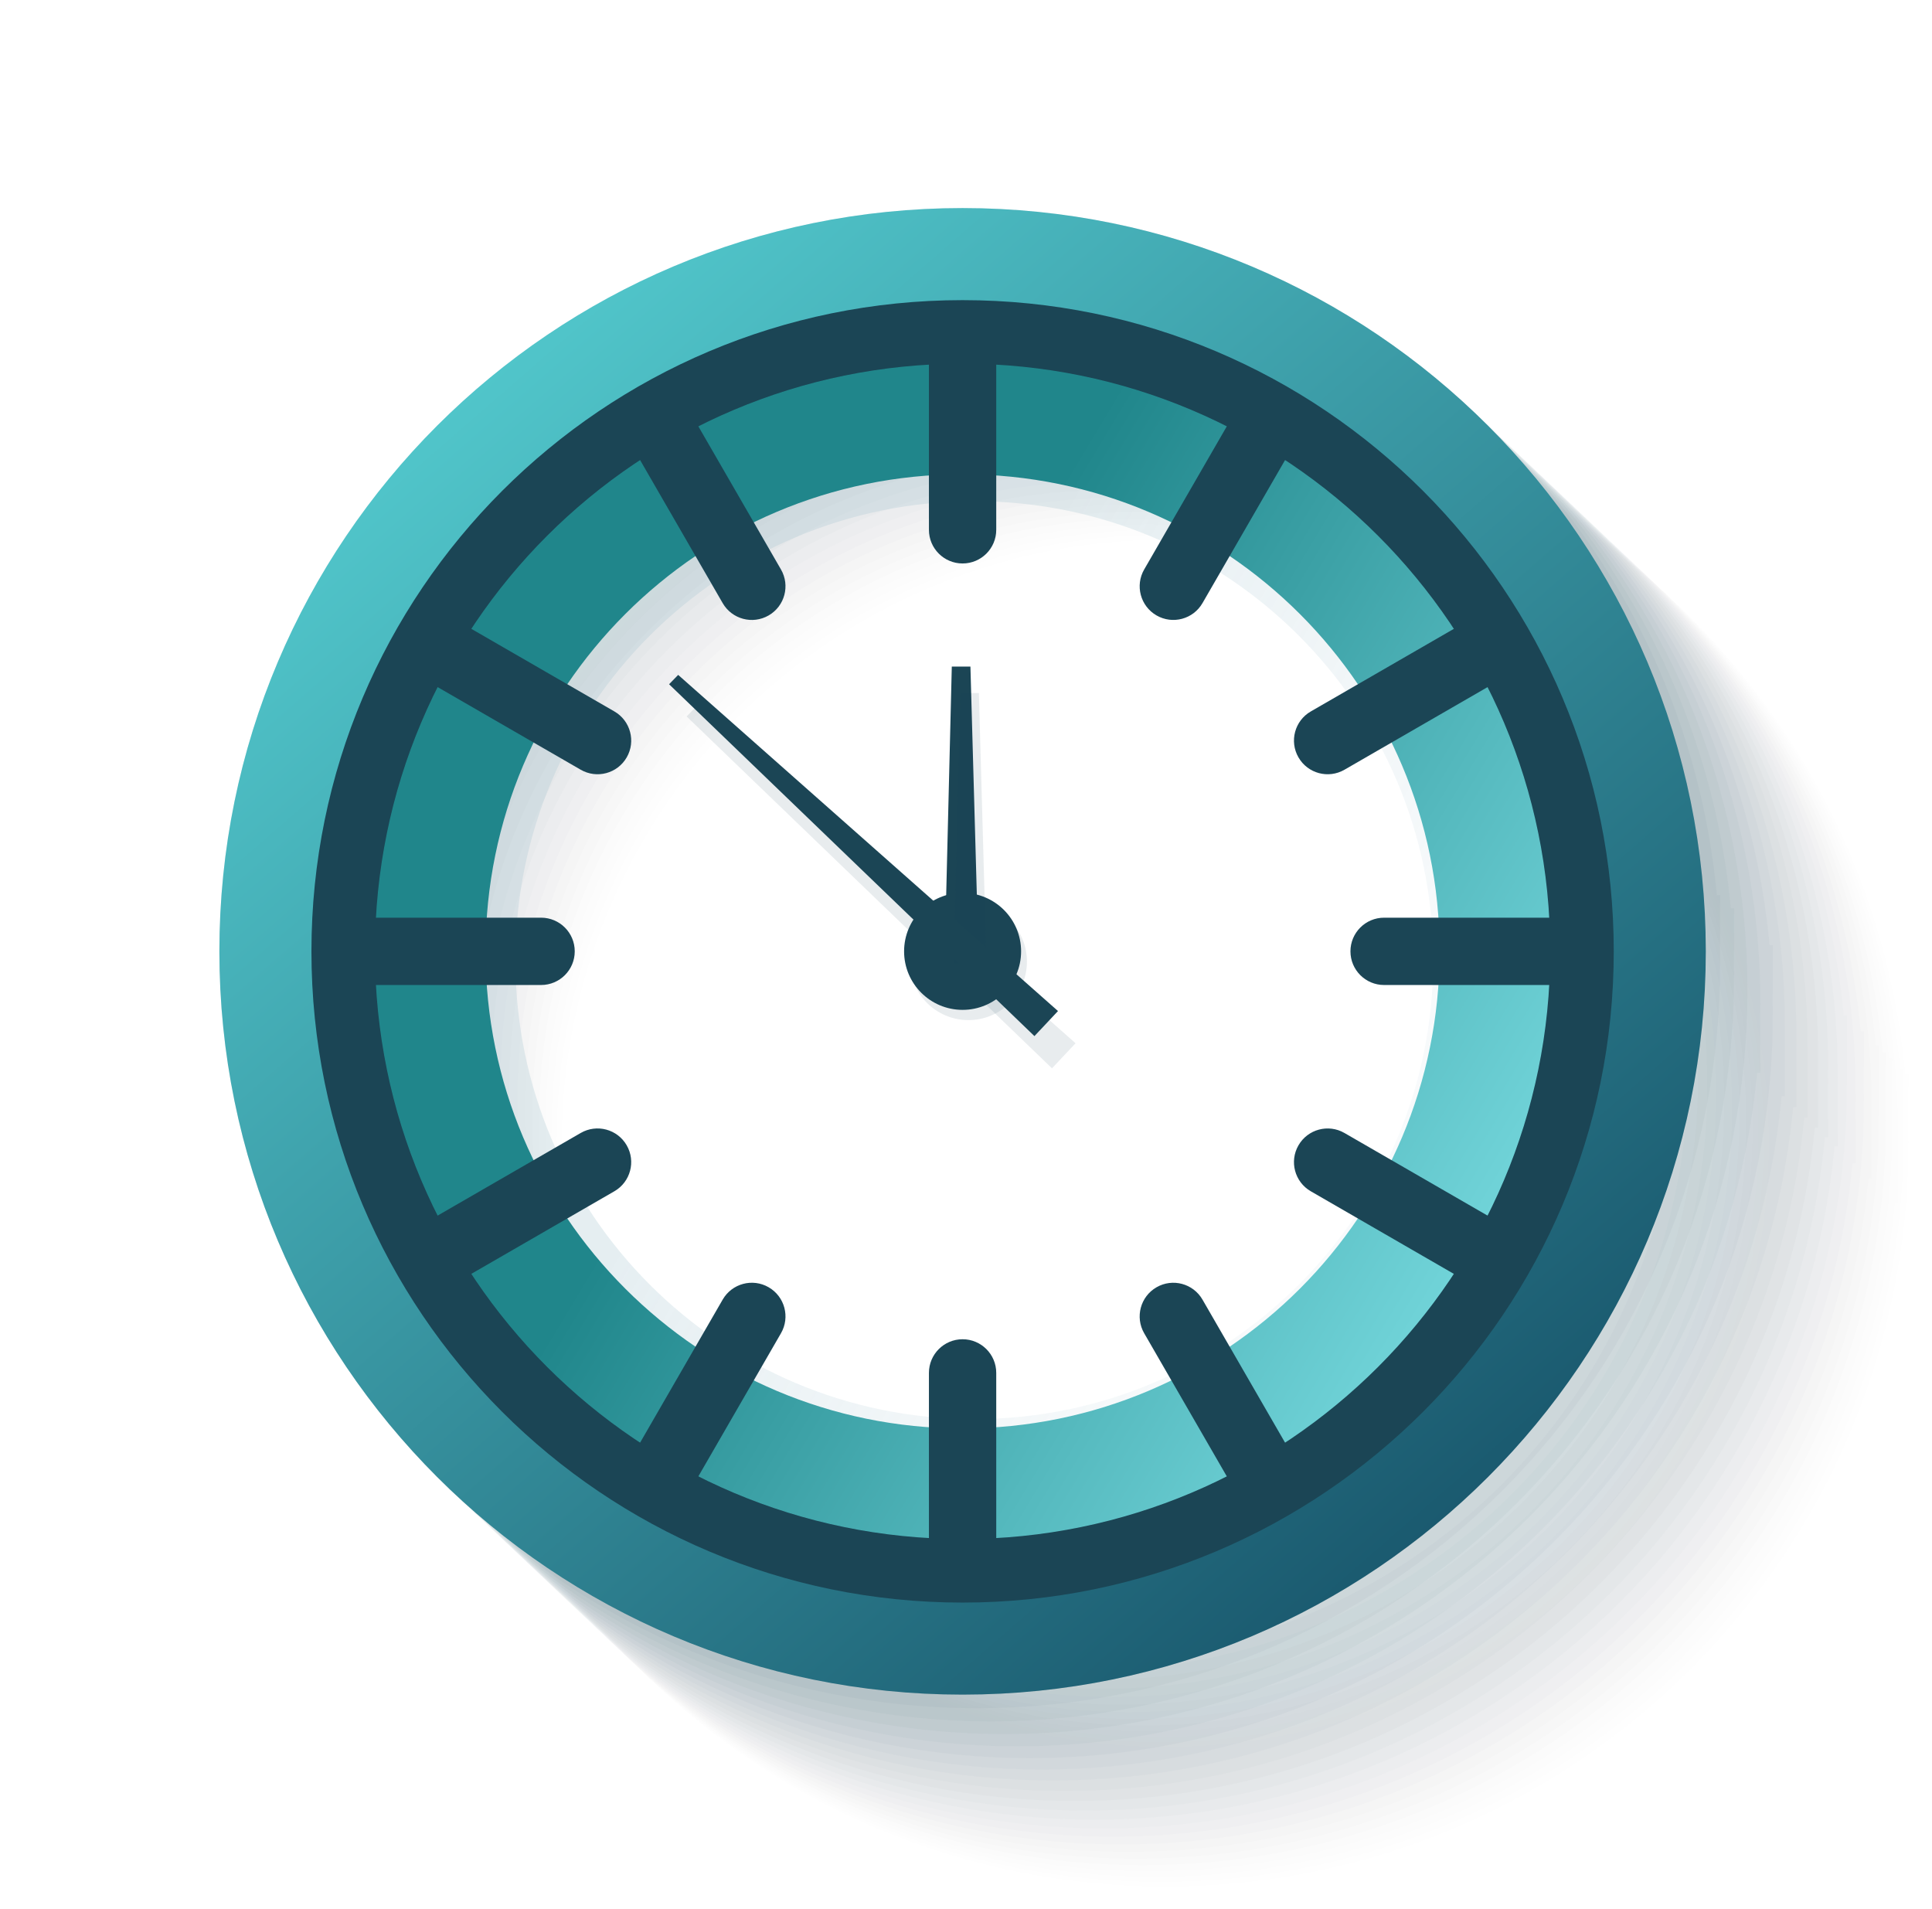
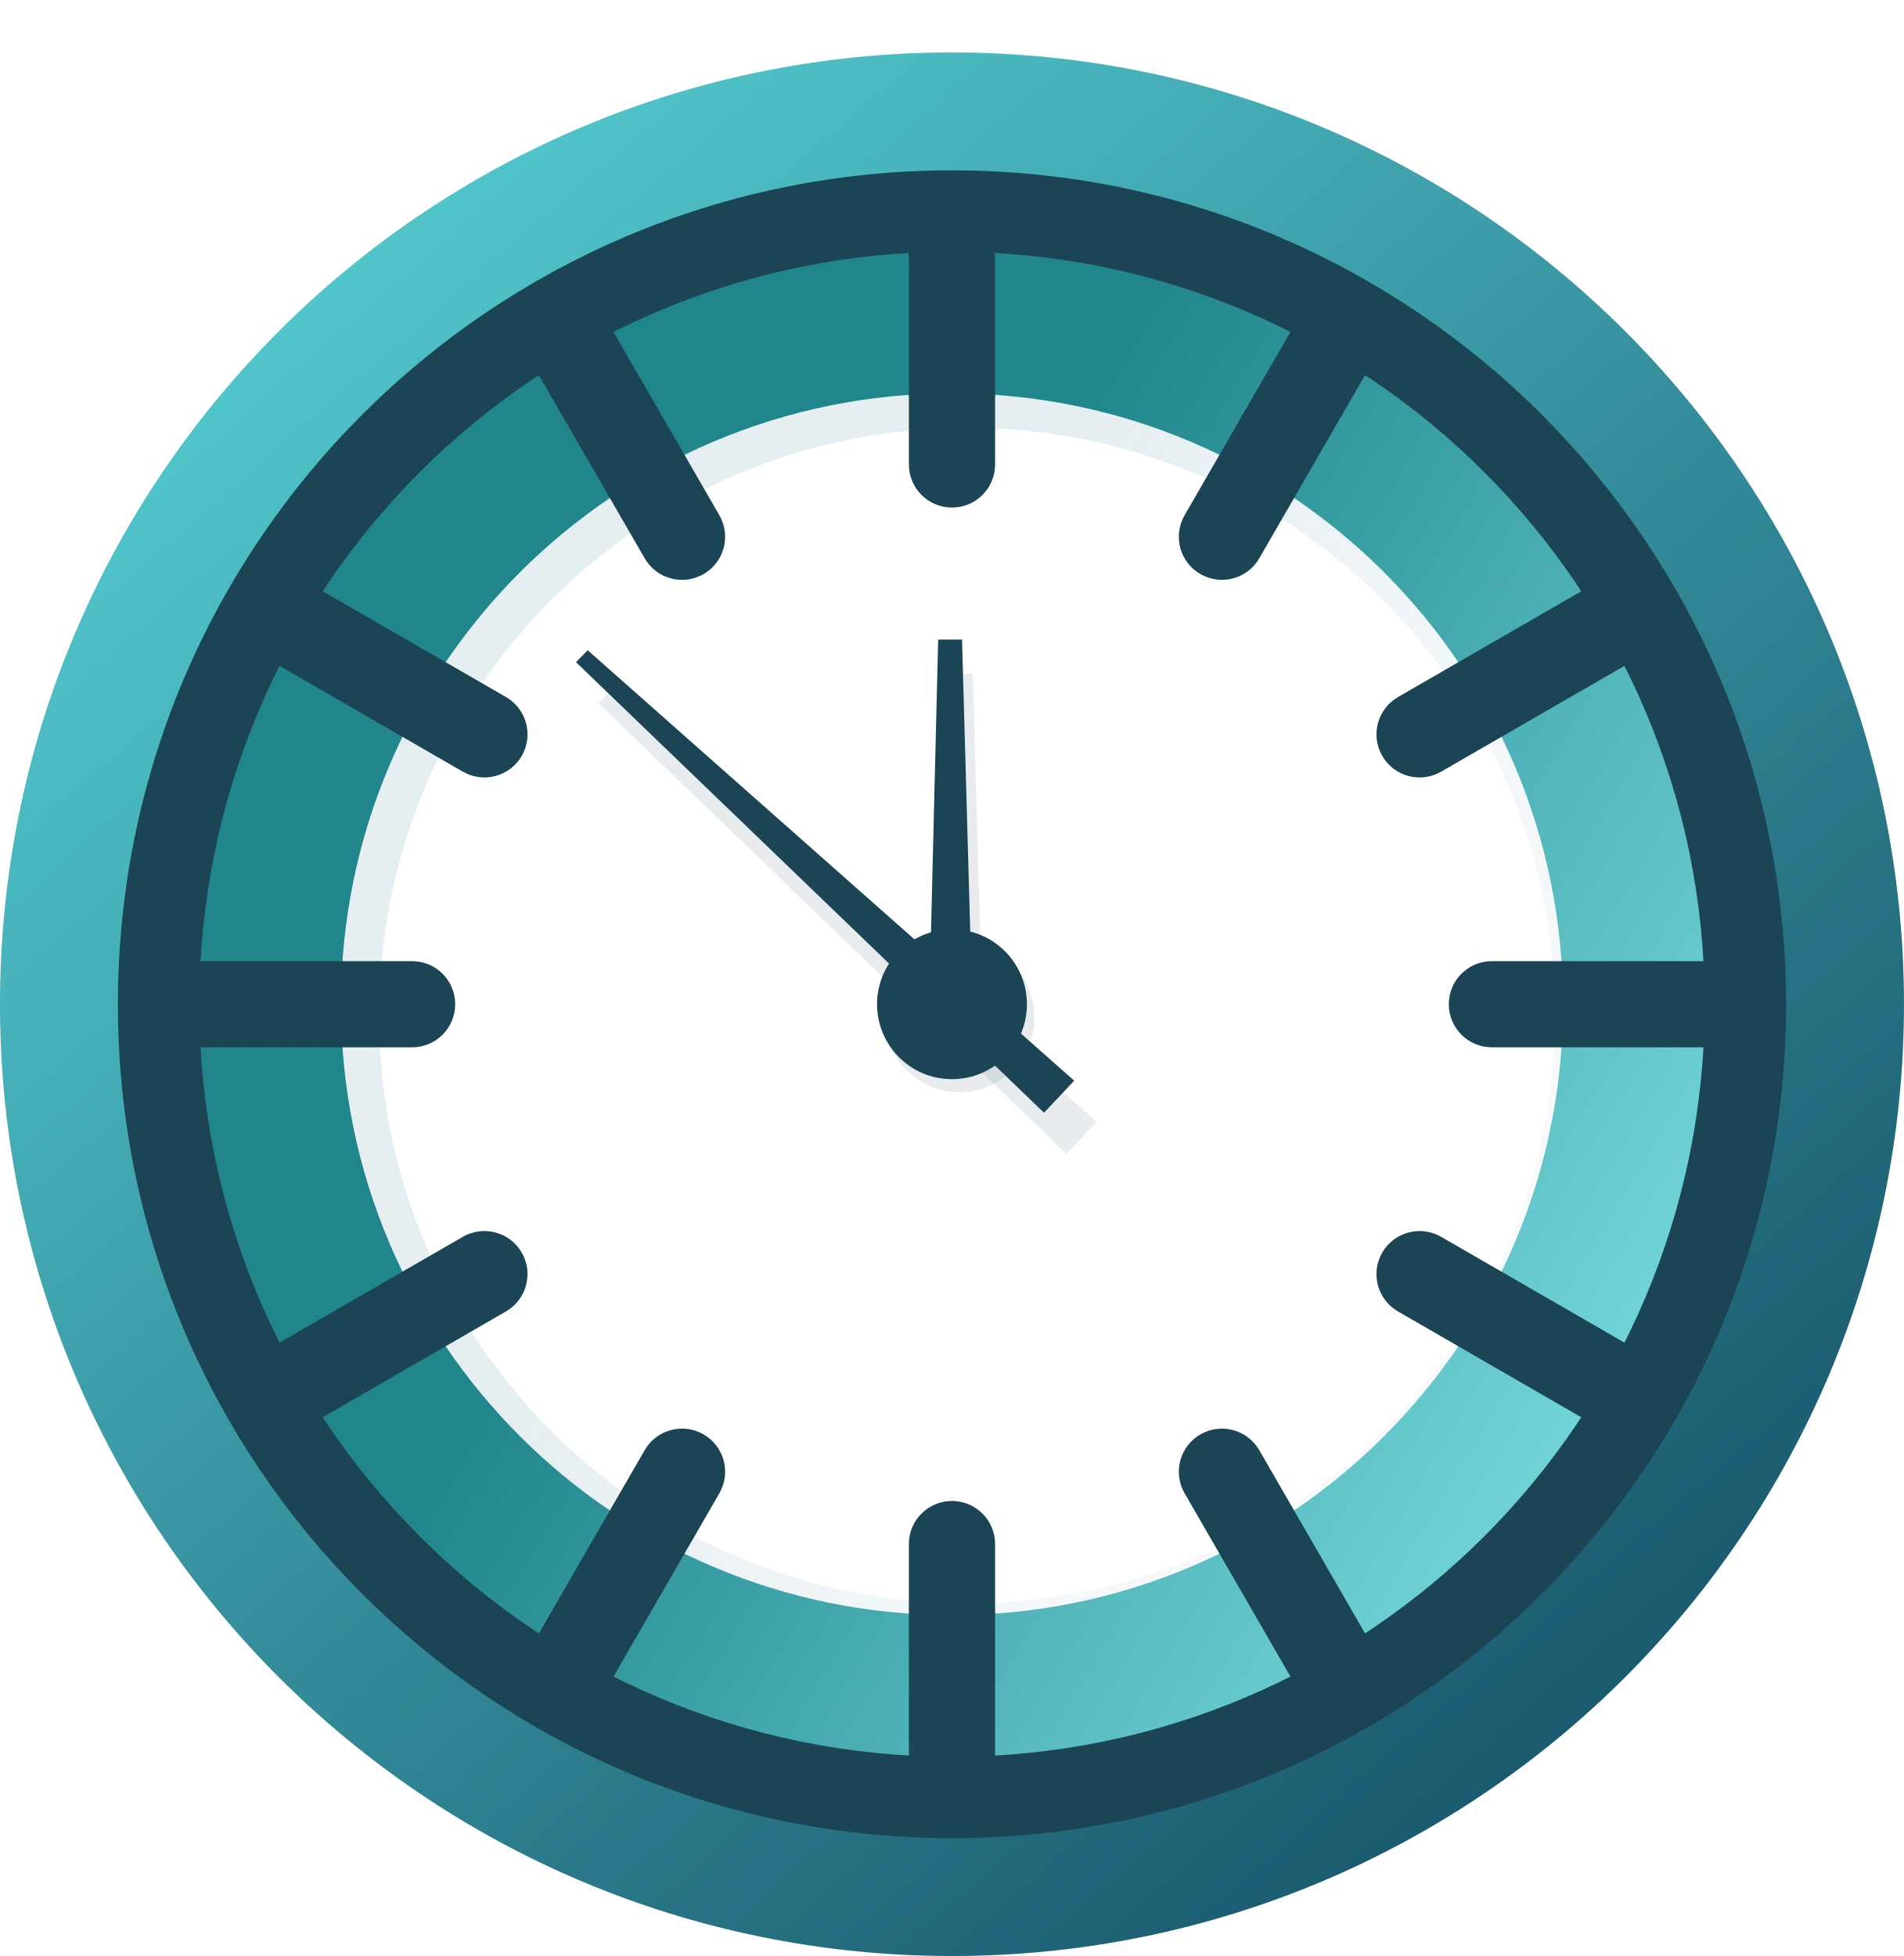
- <svg xmlns="http://www.w3.org/2000/svg" xmlns:xlink="http://www.w3.org/1999/xlink" width="87.346mm" height="86.293mm" viewBox="0 0 87.346 86.293" version="1.1" id="svg1" xml:space="preserve">
+ <svg xmlns="http://www.w3.org/2000/svg" xmlns:xlink="http://www.w3.org/1999/xlink" width="67.2mm" height="69.052mm" viewBox="0 0 67.2 69.052" version="1.1" id="svg1" xml:space="preserve">
  <defs id="defs1">
    <linearGradient id="linearGradient7065">
      <stop style="stop-color:#cedee7;stop-opacity:0.1;" offset="0" id="stop7064" />
      <stop style="stop-color:#aac8d3;stop-opacity:0.3;" offset="0.634" id="stop7065" />
    </linearGradient>
    <linearGradient id="linearGradient7043">
      <stop style="stop-color:#70d3d8;stop-opacity:1;" offset="0" id="stop7043" />
      <stop style="stop-color:#20868b;stop-opacity:1;" offset="0.634" id="stop7044" />
    </linearGradient>
    <linearGradient id="linearGradient7041">
      <stop style="stop-color:#18556b;stop-opacity:1;" offset="0" id="stop7041" />
      <stop style="stop-color:#53cace;stop-opacity:1;" offset="1" id="stop7042" />
    </linearGradient>
    <linearGradient xlink:href="#linearGradient7041" id="linearGradient7042" x1="127.244" y1="174.956" x2="81.384" y2="122.201" gradientUnits="userSpaceOnUse" gradientTransform="matrix(1.052339,0,0,1.052339,-22.10185,42.6647)" />
    <linearGradient xlink:href="#linearGradient7043" id="linearGradient7044" x1="110.444" y1="212.702" x2="64.9" y2="185.337" gradientUnits="userSpaceOnUse" />
    <linearGradient xlink:href="#linearGradient7065" id="linearGradient7064" gradientUnits="userSpaceOnUse" x1="110.444" y1="212.702" x2="64.9" y2="185.337" gradientTransform="matrix(0.9620182,0,0,0.9620182,3.859095,7.956006)" />
  </defs>
-   <g id="layer1" transform="translate(-44.15293,-156.0131)">
+   <g id="layer1" transform="translate(-54.07144,-163.5674)">
    <circle style="display:inline;fill:#1b4555;fill-opacity:0.1;stroke:none;stroke-width:5;stroke-dasharray:none;stroke-opacity:1" id="circle7109" cx="87.936" cy="199.483" r="2.645" />
    <path style="display:inline;fill:#1b4555;fill-opacity:1;stroke:none;stroke-width:5;stroke-dasharray:none;stroke-opacity:1" d="m 86.884,198.358 0.3,-12.212 h 0.842 l 0.343,12.212 z" id="path7110" />
    <path style="display:inline;fill:#1b4555;fill-opacity:0.1;stroke:none;stroke-width:6.368;stroke-dasharray:none;stroke-opacity:1" d="m 92.779,203.174 -1.065,1.133 -16.518,-15.906 0.411,-0.423 z" id="path7109" />
-     <g id="g7681">
-       <path d="m 128.342,208.706 c 0,8.405 -3.407,16.015 -8.915,21.524 -5.507,5.509 -13.117,8.917 -21.522,8.919 h -0.006 c -8.072,0 -15.814,-3.206 -21.522,-8.912 l -0.004,-0.005 c -5.708,-5.707 -8.915,-13.448 -8.917,-21.52 v -0.006 c 0,-8.074 3.207,-15.818 8.917,-21.527 5.709,-5.709 13.453,-8.916 21.527,-8.916 h 8e-4 c 16.813,0 30.442,13.63 30.442,30.443 z" style="fill:none;fill-opacity:0;stroke:#1b4555;stroke-width:6.314px;stroke-opacity:0" id="path7650" />
-       <path d="m 128.331,208.696 c 0,8.405 -3.406,16.015 -8.914,21.524 -5.508,5.509 -13.118,8.917 -21.523,8.919 h -0.006 c -8.072,0 -15.813,-3.206 -21.522,-8.913 l -0.004,-0.004 c -5.708,-5.708 -8.915,-13.448 -8.917,-21.52 v -0.006 c 0,-8.075 3.208,-15.818 8.917,-21.527 5.709,-5.709 13.452,-8.916 21.526,-8.916 h 8e-4 c 16.813,0 30.442,13.63 30.442,30.443 z" style="fill:none;fill-opacity:0;stroke:#1b4555;stroke-width:6.314px;stroke-opacity:4.16475e-05" id="path7651" />
-       <path d="m 128.299,208.666 c 0,8.404 -3.405,16.014 -8.914,21.524 -5.509,5.51 -13.119,8.917 -21.523,8.919 h -0.006 c -8.072,0 -15.814,-3.206 -21.522,-8.913 l -0.004,-0.004 c -5.708,-5.708 -8.915,-13.449 -8.916,-21.521 v -0.006 c 0,-8.075 3.208,-15.818 8.917,-21.526 5.708,-5.708 13.451,-8.917 21.526,-8.917 h 8e-4 c 16.813,0.001 30.442,13.63 30.442,30.444 z" style="fill:none;fill-opacity:0;stroke:#1b4555;stroke-width:6.314px;stroke-opacity:0" id="path7652" />
-       <path d="m 128.246,208.615 c 0,8.403 -3.405,16.014 -8.914,21.525 -5.51,5.51 -13.121,8.917 -21.523,8.918 H 97.803 c -8.072,0 -15.813,-3.206 -21.522,-8.912 l -0.004,-0.004 c -5.708,-5.708 -8.915,-13.449 -8.916,-21.521 v -0.006 c 0,-8.077 3.209,-15.819 8.917,-21.526 5.707,-5.708 13.449,-8.917 21.526,-8.917 h 8e-4 c 16.813,0 30.442,13.63 30.442,30.443 z" style="fill:none;fill-opacity:0;stroke:#1b4555;stroke-width:6.314px;stroke-opacity:0" id="path7653" />
-       <path d="m 128.172,208.545 c 0,8.4 -3.404,16.012 -8.915,21.524 -5.511,5.512 -13.123,8.917 -21.522,8.919 h -0.006 c -8.072,0 -15.814,-3.206 -21.522,-8.913 l -0.004,-0.004 c -5.708,-5.708 -8.915,-13.449 -8.916,-21.521 v -0.006 c 0,-8.079 3.211,-15.82 8.917,-21.526 5.706,-5.706 13.447,-8.917 21.526,-8.917 h 8e-4 c 16.813,0.001 30.443,13.631 30.443,30.444 z" style="fill:none;fill-opacity:0;stroke:#1b4555;stroke-width:6.314px;stroke-opacity:0.001" id="path7654" />
-       <path d="m 128.076,208.454 c 0,8.397 -3.401,16.01 -8.915,21.524 -5.513,5.515 -13.126,8.917 -21.522,8.919 h -0.006 c -8.072,0 -15.814,-3.206 -21.522,-8.913 l -0.004,-0.004 c -5.708,-5.708 -8.915,-13.449 -8.916,-21.52 v -0.006 c 0,-8.083 3.213,-15.823 8.917,-21.527 5.704,-5.704 13.444,-8.916 21.526,-8.916 h 8e-4 c 16.813,0 30.442,13.63 30.442,30.443 z" style="fill:none;fill-opacity:0;stroke:#1b4555;stroke-width:6.314px;stroke-opacity:0.001" id="path7655" />
-       <path d="m 127.959,208.343 c 0,8.393 -3.399,16.008 -8.915,21.525 -5.515,5.516 -13.129,8.917 -21.522,8.918 h -0.006 c -8.072,0 -15.813,-3.206 -21.522,-8.912 l -0.004,-0.005 c -5.708,-5.707 -8.915,-13.448 -8.916,-21.52 v -0.006 c 1e-4,-8.087 3.215,-15.825 8.917,-21.527 5.702,-5.701 13.44,-8.916 21.526,-8.916 h 7e-4 c 16.812,0 30.442,13.63 30.442,30.443 z" style="fill:none;fill-opacity:0;stroke:#1b4555;stroke-width:6.314px;stroke-opacity:0.001" id="path7656" />
-       <path d="m 127.821,208.212 c 0,8.389 -3.397,16.005 -8.915,21.525 -5.518,5.519 -13.134,8.916 -21.523,8.918 h -0.006 c -8.072,0 -15.813,-3.206 -21.522,-8.913 l -0.004,-0.004 c -5.708,-5.708 -8.915,-13.449 -8.916,-21.52 v -0.006 c 0,-8.091 3.218,-15.828 8.917,-21.527 5.699,-5.699 13.435,-8.916 21.526,-8.916 h 7e-4 c 16.813,0 30.443,13.63 30.443,30.443 z" style="fill:none;fill-opacity:0;stroke:#1b4555;stroke-width:6.314px;stroke-opacity:0.002" id="path7657" />
-       <path d="m 127.661,208.061 c 0,8.383 -3.393,16.002 -8.915,21.524 -5.521,5.523 -13.139,8.917 -21.523,8.919 h -0.006 c -8.072,0 -15.813,-3.206 -21.522,-8.913 l -0.004,-0.004 c -5.708,-5.708 -8.915,-13.449 -8.916,-21.521 v -0.006 c 10e-5,-8.096 3.221,-15.83 8.917,-21.526 5.696,-5.696 13.43,-8.916 21.526,-8.916 h 7e-4 c 16.812,0 30.442,13.63 30.442,30.443 z" style="fill:none;fill-opacity:0;stroke:#1b4555;stroke-width:6.314px;stroke-opacity:0.003" id="path7658" />
-       <path d="m 127.48,207.889 c 0,8.378 -3.39,15.999 -8.915,21.525 -5.525,5.526 -13.145,8.917 -21.523,8.919 h -0.006 c -8.072,-0.001 -15.814,-3.207 -21.522,-8.913 l -0.004,-0.004 c -5.708,-5.708 -8.915,-13.449 -8.916,-21.521 v -0.006 c 1e-4,-8.102 3.224,-15.834 8.917,-21.526 5.692,-5.693 13.424,-8.917 21.526,-8.917 h 7e-4 c 16.813,0.001 30.442,13.63 30.442,30.443 z" style="fill:none;fill-opacity:0;stroke:#1b4555;stroke-width:6.314px;stroke-opacity:0.003" id="path7659" />
-       <path d="m 127.278,207.698 c 0,8.371 -3.386,15.995 -8.915,21.525 -5.529,5.529 -13.152,8.917 -21.523,8.918 H 96.834 c -8.072,0 -15.813,-3.206 -21.522,-8.913 l -0.004,-0.004 C 69.6,223.516 66.393,215.775 66.391,207.703 v -0.006 c 2e-4,-8.108 3.228,-15.838 8.917,-21.526 5.688,-5.688 13.418,-8.916 21.526,-8.916 h 6e-4 c 16.813,0 30.443,13.63 30.443,30.443 z" style="fill:none;fill-opacity:0;stroke:#1b4555;stroke-width:6.314px;stroke-opacity:0.004" id="path7660" />
-       <path d="m 127.054,207.486 c 0,8.364 -3.381,15.991 -8.915,21.525 -5.533,5.534 -13.159,8.917 -21.523,8.918 h -0.006 c -8.072,0 -15.813,-3.206 -21.522,-8.913 l -0.004,-0.004 c -5.708,-5.708 -8.915,-13.449 -8.916,-21.521 v -0.006 c 2e-4,-8.115 3.233,-15.842 8.917,-21.526 5.684,-5.683 13.411,-8.916 21.526,-8.916 h 6e-4 c 16.813,0 30.442,13.63 30.442,30.443 z" style="fill:none;fill-opacity:0;stroke:#1b4555;stroke-width:6.314px;stroke-opacity:0.005" id="path7661" />
-       <path d="m 126.81,207.254 c 0,8.356 -3.377,15.986 -8.915,21.525 -5.538,5.539 -13.168,8.917 -21.523,8.919 h -0.006 c -8.072,-0.001 -15.813,-3.207 -21.522,-8.913 l -0.004,-0.005 c -5.708,-5.708 -8.915,-13.449 -8.916,-21.521 v -0.006 c 3e-4,-8.123 3.238,-15.846 8.917,-21.525 5.679,-5.679 13.403,-8.917 21.526,-8.917 h 6e-4 c 16.813,0.001 30.443,13.63 30.443,30.443 z" style="fill:none;fill-opacity:0;stroke:#1b4555;stroke-width:6.314px;stroke-opacity:0.006" id="path7662" />
-       <path d="m 126.543,207.002 c 0,8.348 -3.371,15.981 -8.914,21.525 -5.544,5.544 -13.177,8.917 -21.524,8.919 h -0.006 c -8.072,-0.001 -15.813,-3.207 -21.522,-8.914 l -0.004,-0.004 c -5.708,-5.708 -8.915,-13.449 -8.916,-21.521 v -0.006 c 3e-4,-8.132 3.243,-15.852 8.917,-21.525 5.674,-5.674 13.394,-8.917 21.526,-8.917 h 7e-4 c 16.813,0.001 30.442,13.63 30.442,30.443 z" style="fill:none;fill-opacity:0;stroke:#1b4555;stroke-width:6.314px;stroke-opacity:0.007" id="path7663" />
-       <path d="m 126.256,206.73 c 0,8.338 -3.366,15.975 -8.915,21.525 -5.549,5.55 -13.185,8.917 -21.523,8.918 h -0.006 c -8.072,0 -15.813,-3.206 -21.522,-8.913 l -0.004,-0.004 c -5.708,-5.708 -8.915,-13.449 -8.916,-21.521 v -0.006 c 4e-4,-8.142 3.249,-15.858 8.917,-21.526 5.668,-5.668 13.384,-8.916 21.526,-8.916 h 6e-4 c 16.813,0 30.442,13.63 30.442,30.443 z" style="fill:none;fill-opacity:0;stroke:#1b4555;stroke-width:6.314px;stroke-opacity:0.008" id="path7664" />
-       <path d="m 125.948,206.438 c 0,8.328 -3.36,15.969 -8.916,21.525 -5.555,5.556 -13.195,8.917 -21.523,8.918 H 95.503 c -8.072,0 -15.813,-3.206 -21.522,-8.913 l -0.004,-0.004 c -5.707,-5.708 -8.914,-13.45 -8.916,-21.521 v -0.006 c 4e-4,-8.152 3.255,-15.864 8.917,-21.526 5.662,-5.662 13.374,-8.916 21.526,-8.916 h 5e-4 c 16.813,0 30.443,13.63 30.443,30.443 z" style="fill:none;fill-opacity:0;stroke:#1b4555;stroke-width:6.314px;stroke-opacity:0.009" id="path7665" />
-       <path d="m 125.618,206.126 c 0,8.317 -3.354,15.962 -8.916,21.525 -5.561,5.562 -13.206,8.916 -21.523,8.918 h -0.006 c -8.072,-10e-4 -15.813,-3.207 -21.522,-8.914 l -0.004,-0.004 c -5.707,-5.708 -8.914,-13.449 -8.915,-21.521 v -0.006 c 4e-4,-8.162 3.261,-15.87 8.917,-21.526 5.656,-5.655 13.364,-8.916 21.526,-8.916 h 6e-4 c 16.813,0.001 30.443,13.63 30.443,30.444 z" style="fill:none;fill-opacity:0;stroke:#1b4555;stroke-width:6.314px;stroke-opacity:0.011" id="path7666" />
-       <path d="m 125.266,205.793 c 0,8.306 -3.346,15.956 -8.915,21.525 -5.568,5.569 -13.218,8.917 -21.523,8.918 h -0.006 c -8.072,0 -15.813,-3.207 -21.522,-8.914 l -0.004,-0.004 C 67.588,221.61 64.381,213.869 64.38,205.797 v -0.006 c 5e-4,-8.174 3.268,-15.877 8.917,-21.525 5.649,-5.649 13.352,-8.916 21.526,-8.916 h 6e-4 c 16.813,0 30.442,13.63 30.442,30.443 z" style="fill:none;fill-opacity:0;stroke:#1b4555;stroke-width:6.314px;stroke-opacity:0.012" id="path7667" />
-       <path d="m 124.894,205.44 c 0,8.294 -3.34,15.949 -8.915,21.525 -5.576,5.577 -13.231,8.917 -21.524,8.918 h -0.006 c -8.072,0 -15.813,-3.207 -21.522,-8.914 l -0.004,-0.004 c -5.707,-5.708 -8.914,-13.449 -8.915,-21.521 v -0.006 c 6e-4,-8.186 3.276,-15.884 8.917,-21.525 5.642,-5.641 13.34,-8.916 21.526,-8.916 h 5e-4 c 16.813,0 30.443,13.63 30.443,30.443 z" style="fill:none;fill-opacity:0;stroke:#1b4555;stroke-width:6.314px;stroke-opacity:0.013" id="path7668" />
-       <path d="m 124.5,205.067 c 0,8.281 -3.332,15.941 -8.915,21.525 -5.584,5.585 -13.243,8.917 -21.524,8.918 h -0.006 c -8.072,0 -15.813,-3.207 -21.522,-8.914 l -0.004,-0.004 c -5.707,-5.708 -8.914,-13.449 -8.915,-21.521 v -0.006 c 6e-4,-8.199 3.283,-15.892 8.917,-21.525 5.634,-5.634 13.327,-8.916 21.526,-8.916 h 5e-4 c 16.814,0 30.442,13.63 30.442,30.443 z" style="fill:none;fill-opacity:0;stroke:#1b4555;stroke-width:6.314px;stroke-opacity:0.015" id="path7669" />
-       <path d="m 124.085,204.674 c 0,8.268 -3.324,15.933 -8.915,21.525 -5.592,5.593 -13.257,8.917 -21.524,8.918 h -0.006 c -8.072,0 -15.813,-3.207 -21.522,-8.914 l -0.004,-0.004 c -5.707,-5.708 -8.914,-13.449 -8.915,-21.521 v -0.006 c 7e-4,-8.212 3.292,-15.9 8.917,-21.525 5.626,-5.626 13.314,-8.916 21.526,-8.916 h 5e-4 c 16.813,0 30.443,13.63 30.443,30.443 z" style="fill:none;fill-opacity:0;stroke:#1b4555;stroke-width:6.314px;stroke-opacity:0.017" id="path7670" />
-       <path d="m 123.649,204.261 c 0,8.253 -3.315,15.924 -8.916,21.525 -5.6,5.601 -13.271,8.917 -21.524,8.918 h -0.006 c -8.072,-0.001 -15.813,-3.207 -21.522,-8.914 l -0.004,-0.005 c -5.707,-5.708 -8.914,-13.449 -8.915,-21.521 v -0.006 c 7e-4,-8.226 3.3,-15.908 8.918,-21.525 5.617,-5.616 13.299,-8.915 21.526,-8.915 h 4e-4 c 16.813,0 30.443,13.63 30.443,30.443 z" style="fill:none;fill-opacity:0;stroke:#1b4555;stroke-width:6.314px;stroke-opacity:0.018" id="path7671" />
-       <path d="m 123.191,203.827 c 0,8.239 -3.306,15.916 -8.915,21.526 -5.61,5.61 -13.287,8.917 -21.525,8.918 H 92.745 c -8.072,-10e-4 -15.813,-3.208 -21.521,-8.915 l -0.004,-0.004 c -5.707,-5.708 -8.914,-13.45 -8.915,-21.522 v -0.006 c 9e-4,-8.24 3.309,-15.916 8.918,-21.524 5.608,-5.608 13.284,-8.916 21.526,-8.916 h 4e-4 c 16.813,0.001 30.443,13.63 30.443,30.443 z" style="fill:none;fill-opacity:0;stroke:#1b4555;stroke-width:6.314px;stroke-opacity:0.02" id="path7672" />
-       <path d="m 122.712,203.374 c 0,8.223 -3.297,15.906 -8.915,21.526 -5.619,5.619 -13.302,8.916 -21.525,8.917 h -0.006 c -8.072,-0.001 -15.813,-3.207 -21.521,-8.915 l -0.004,-0.004 c -5.707,-5.708 -8.914,-13.449 -8.914,-21.521 v -0.007 c 0.001,-8.256 3.319,-15.925 8.918,-21.524 5.599,-5.598 13.269,-8.915 21.526,-8.915 h 3e-4 c 16.814,0 30.443,13.63 30.443,30.443 z" style="fill:none;fill-opacity:0;stroke:#1b4555;stroke-width:6.314px;stroke-opacity:0.022" id="path7673" />
-       <path d="m 122.212,202.9 c 0,8.207 -3.287,15.897 -8.916,21.526 -5.628,5.629 -13.318,8.917 -21.525,8.917 h -0.006 c -8.072,-10e-4 -15.813,-3.207 -21.521,-8.915 l -0.004,-0.004 c -5.707,-5.708 -8.913,-13.449 -8.914,-21.521 v -0.007 c 10e-4,-8.272 3.329,-15.935 8.918,-21.524 5.589,-5.588 13.252,-8.915 21.525,-8.915 h 3e-4 c 16.813,0 30.443,13.63 30.443,30.443 z" style="fill:none;fill-opacity:0;stroke:#1b4555;stroke-width:6.314px;stroke-opacity:0.024" id="path7674" />
-       <path d="m 121.691,202.406 c 0,8.19 -3.277,15.887 -8.916,21.526 -5.639,5.639 -13.336,8.917 -21.525,8.917 h -0.006 c -8.072,-10e-4 -15.813,-3.207 -21.521,-8.915 l -0.004,-0.004 c -5.707,-5.708 -8.913,-13.45 -8.914,-21.522 v -0.006 c 0.001,-8.289 3.339,-15.945 8.918,-21.524 5.579,-5.578 13.236,-8.915 21.525,-8.915 h 3e-4 c 16.813,0 30.443,13.63 30.443,30.443 z" style="fill:none;fill-opacity:0;stroke:#1b4555;stroke-width:6.314px;stroke-opacity:0.026" id="path7675" />
-       <path d="m 121.148,201.892 c 0,8.173 -3.267,15.876 -8.916,21.526 -5.65,5.65 -13.353,8.917 -21.526,8.917 h -0.006 c -8.072,-0.001 -15.813,-3.208 -21.521,-8.915 l -0.004,-0.004 c -5.707,-5.709 -8.913,-13.45 -8.914,-21.522 v -0.006 c 0.001,-8.307 3.35,-15.956 8.918,-21.524 5.568,-5.567 13.218,-8.915 21.525,-8.915 h 2e-4 c 16.813,0 30.443,13.63 30.443,30.443 z" style="fill:none;fill-opacity:0;stroke:#1b4555;stroke-width:6.314px;stroke-opacity:0.028" id="path7676" />
-       <path d="m 120.584,201.358 c 0,8.154 -3.256,15.865 -8.916,21.526 -5.661,5.661 -13.372,8.917 -21.526,8.917 h -0.006 c -8.072,-10e-4 -15.813,-3.208 -21.521,-8.915 l -0.004,-0.005 c -5.707,-5.708 -8.913,-13.45 -8.913,-21.522 v -0.006 c 0.001,-8.325 3.361,-15.967 8.918,-21.523 5.557,-5.557 13.2,-8.915 21.525,-8.915 h 2e-4 c 16.813,0 30.443,13.63 30.443,30.443 z" style="fill:none;fill-opacity:0;stroke:#1b4555;stroke-width:6.314px;stroke-opacity:0.03" id="path7677" />
-       <path d="m 119.998,200.804 c 0,8.135 -3.244,15.854 -8.916,21.526 -5.672,5.672 -13.39,8.916 -21.526,8.917 h -0.006 c -8.072,-0.001 -15.813,-3.208 -21.521,-8.916 l -0.004,-0.004 c -5.707,-5.709 -8.913,-13.45 -8.913,-21.522 v -0.006 c 0.001,-8.345 3.372,-15.979 8.918,-21.524 5.546,-5.545 13.18,-8.914 21.525,-8.914 h 1e-4 c 16.814,0 30.443,13.629 30.443,30.443 z" style="fill:none;fill-opacity:0;stroke:#1b4555;stroke-width:6.314px;stroke-opacity:0.033" id="path7678" />
-       <path d="m 119.392,200.229 c 0,8.116 -3.232,15.842 -8.917,21.526 -5.684,5.685 -13.41,8.917 -21.526,8.917 h -0.006 c -8.072,-0.001 -15.813,-3.208 -21.521,-8.916 l -0.004,-0.004 c -5.707,-5.709 -8.913,-13.45 -8.913,-21.522 v -0.006 c 0.002,-8.364 3.384,-15.99 8.918,-21.523 5.534,-5.533 13.161,-8.915 21.525,-8.915 h 1e-4 c 16.813,0 30.443,13.63 30.443,30.443 z" style="fill:none;fill-opacity:0;stroke:#1b4555;stroke-width:6.314px;stroke-opacity:0.035" id="path7679" />
-       <path d="m 118.764,199.634 c 0,8.096 -3.22,15.83 -8.917,21.527 -5.696,5.696 -13.431,8.916 -21.526,8.917 h -0.006 c -8.072,-0.002 -15.813,-3.209 -21.521,-8.917 l -0.004,-0.004 c -5.707,-5.709 -8.913,-13.45 -8.913,-21.522 v -0.006 c 0.002,-8.385 3.397,-16.002 8.918,-21.523 5.522,-5.521 13.14,-8.915 21.525,-8.915 v 0 c 16.813,0 30.443,13.63 30.443,30.443 z" style="fill:none;fill-opacity:0;stroke:#1b4555;stroke-width:6.314px;stroke-opacity:0.037" id="path7680" />
-       <path d="m 118.115,199.02 c 0,8.074 -3.208,15.817 -8.917,21.526 -5.709,5.709 -13.452,8.917 -21.526,8.917 h -0.006 c -8.072,-0.002 -15.813,-3.209 -21.521,-8.917 l -0.004,-0.004 c -5.707,-5.709 -8.912,-13.45 -8.912,-21.522 v -0.007 c 0.002,-8.405 3.41,-16.014 8.919,-21.522 5.509,-5.508 13.119,-8.915 21.524,-8.915 v 0 c 16.813,0 30.443,13.63 30.443,30.444 z" style="fill:none;fill-opacity:0;stroke:#1b4555;stroke-width:6.314px;stroke-opacity:0.04" id="path7681" />
-     </g>
-     <path id="circle7065" style="display:inline;fill:none;fill-opacity:0;stroke:#1b4555;stroke-width:6.314;stroke-opacity:0" d="M 128.342,208.706 A 30.443,30.443 0 0 1 97.899,239.149 30.443,30.443 0 0 1 67.456,208.706 30.443,30.443 0 0 1 97.899,178.263 30.443,30.443 0 0 1 128.342,208.706 Z" />
-     <path id="path7196" style="display:inline;fill:none;fill-opacity:0;stroke:#1b4555;stroke-width:6.314;stroke-opacity:0.04" d="M 118.115,199.02 A 30.443,30.443 0 0 1 87.672,229.463 30.443,30.443 0 0 1 57.228,199.02 30.443,30.443 0 0 1 87.672,168.576 a 30.443,30.443 0 0 1 30.443,30.443 z" />
    <circle style="fill:none;fill-opacity:1;stroke:url(#linearGradient7064);stroke-width:4.81;stroke-dasharray:none;stroke-opacity:1" id="circle7064" cx="88.201" cy="199.417" r="23.152" />
    <path id="circle7042" style="display:inline;fill:none;stroke:url(#linearGradient7042);stroke-width:6.314" d="M 118.115,199.02 A 30.443,30.443 0 0 1 87.672,229.463 30.443,30.443 0 0 1 57.228,199.02 30.443,30.443 0 0 1 87.672,168.576 a 30.443,30.443 0 0 1 30.443,30.443 z" />
    <circle style="display:inline;fill:none;fill-opacity:1;stroke:#1b4555;stroke-width:2.902;stroke-dasharray:none;stroke-opacity:1" id="path7040" cx="87.672" cy="199.02" r="27.988" />
    <circle style="display:inline;fill:none;fill-opacity:1;stroke:url(#linearGradient7044);stroke-width:5;stroke-dasharray:none;stroke-opacity:1" id="circle7043" cx="87.672" cy="199.02" r="24.066" />
    <rect style="display:inline;fill:#1b4555;fill-opacity:1;stroke:none;stroke-width:4.614;stroke-dasharray:none;stroke-opacity:1" id="rect7044" width="3.043" height="11.11" x="86.15" y="170.375" ry="1.521" />
    <rect style="display:inline;fill:#1b4555;fill-opacity:1;stroke:none;stroke-width:4.614;stroke-dasharray:none;stroke-opacity:1" id="rect7052" width="3.043" height="11.11" x="173.914" y="99.875" ry="1.521" transform="rotate(30)" />
    <rect style="display:inline;fill:#1b4555;fill-opacity:1;stroke:none;stroke-width:4.614;stroke-dasharray:none;stroke-opacity:1" id="rect7053" width="3.043" height="11.11" x="214.671" y="-5.061" ry="1.521" transform="rotate(60)" />
    <rect style="display:inline;fill:#1b4555;fill-opacity:1;stroke:none;stroke-width:4.614;stroke-dasharray:none;stroke-opacity:1" id="rect7054" width="3.043" height="11.11" x="197.498" y="-116.317" ry="1.521" transform="rotate(90)" />
    <rect style="display:inline;fill:#1b4555;fill-opacity:1;stroke:none;stroke-width:4.614;stroke-dasharray:none;stroke-opacity:1" id="rect7055" width="3.043" height="11.11" x="126.999" y="-204.081" ry="1.521" transform="rotate(120)" />
    <rect style="display:inline;fill:#1b4555;fill-opacity:1;stroke:none;stroke-width:4.614;stroke-dasharray:none;stroke-opacity:1" id="rect7056" width="3.043" height="11.11" x="22.063" y="-244.837" ry="1.521" transform="rotate(150)" />
    <rect style="display:inline;fill:#1b4555;fill-opacity:1;stroke:none;stroke-width:4.614;stroke-dasharray:none;stroke-opacity:1" id="rect7057" width="3.043" height="11.11" x="-89.193" y="-227.665" ry="1.521" transform="scale(-1)" />
    <rect style="display:inline;fill:#1b4555;fill-opacity:1;stroke:none;stroke-width:4.614;stroke-dasharray:none;stroke-opacity:1" id="rect7058" width="3.043" height="11.11" x="-176.957" y="-157.165" ry="1.521" transform="rotate(-150)" />
    <rect style="display:inline;fill:#1b4555;fill-opacity:1;stroke:none;stroke-width:4.614;stroke-dasharray:none;stroke-opacity:1" id="rect7059" width="3.043" height="11.11" x="-217.713" y="-52.229" ry="1.521" transform="rotate(-120)" />
    <rect style="display:inline;fill:#1b4555;fill-opacity:1;stroke:none;stroke-width:4.614;stroke-dasharray:none;stroke-opacity:1" id="rect7060" width="3.043" height="11.11" x="-200.541" y="59.027" ry="1.521" transform="rotate(-90)" />
    <rect style="display:inline;fill:#1b4555;fill-opacity:1;stroke:none;stroke-width:4.614;stroke-dasharray:none;stroke-opacity:1" id="rect7061" width="3.043" height="11.11" x="-130.042" y="146.791" ry="1.521" transform="rotate(-60)" />
    <rect style="display:inline;fill:#1b4555;fill-opacity:1;stroke:none;stroke-width:4.614;stroke-dasharray:none;stroke-opacity:1" id="rect7062" width="3.043" height="11.11" x="-25.106" y="187.547" ry="1.521" transform="rotate(-30)" />
    <circle style="display:inline;fill:#1b4555;fill-opacity:1;stroke:none;stroke-width:5;stroke-dasharray:none;stroke-opacity:1" id="path7062" cx="87.672" cy="199.02" r="2.645" />
    <path style="display:inline;fill:#1b4555;fill-opacity:0.1;stroke:none;stroke-width:5;stroke-dasharray:none;stroke-opacity:1" d="m 87.266,199.553 0.3,-12.212 h 0.842 l 0.343,12.212 z" id="path7063" />
    <path style="display:inline;fill:#1b4555;fill-opacity:1;stroke:none;stroke-width:6.368;stroke-dasharray:none;stroke-opacity:1" d="m 91.985,201.718 -1.065,1.133 -16.518,-15.906 0.411,-0.423 z" id="path7064" />
  </g>
</svg>
